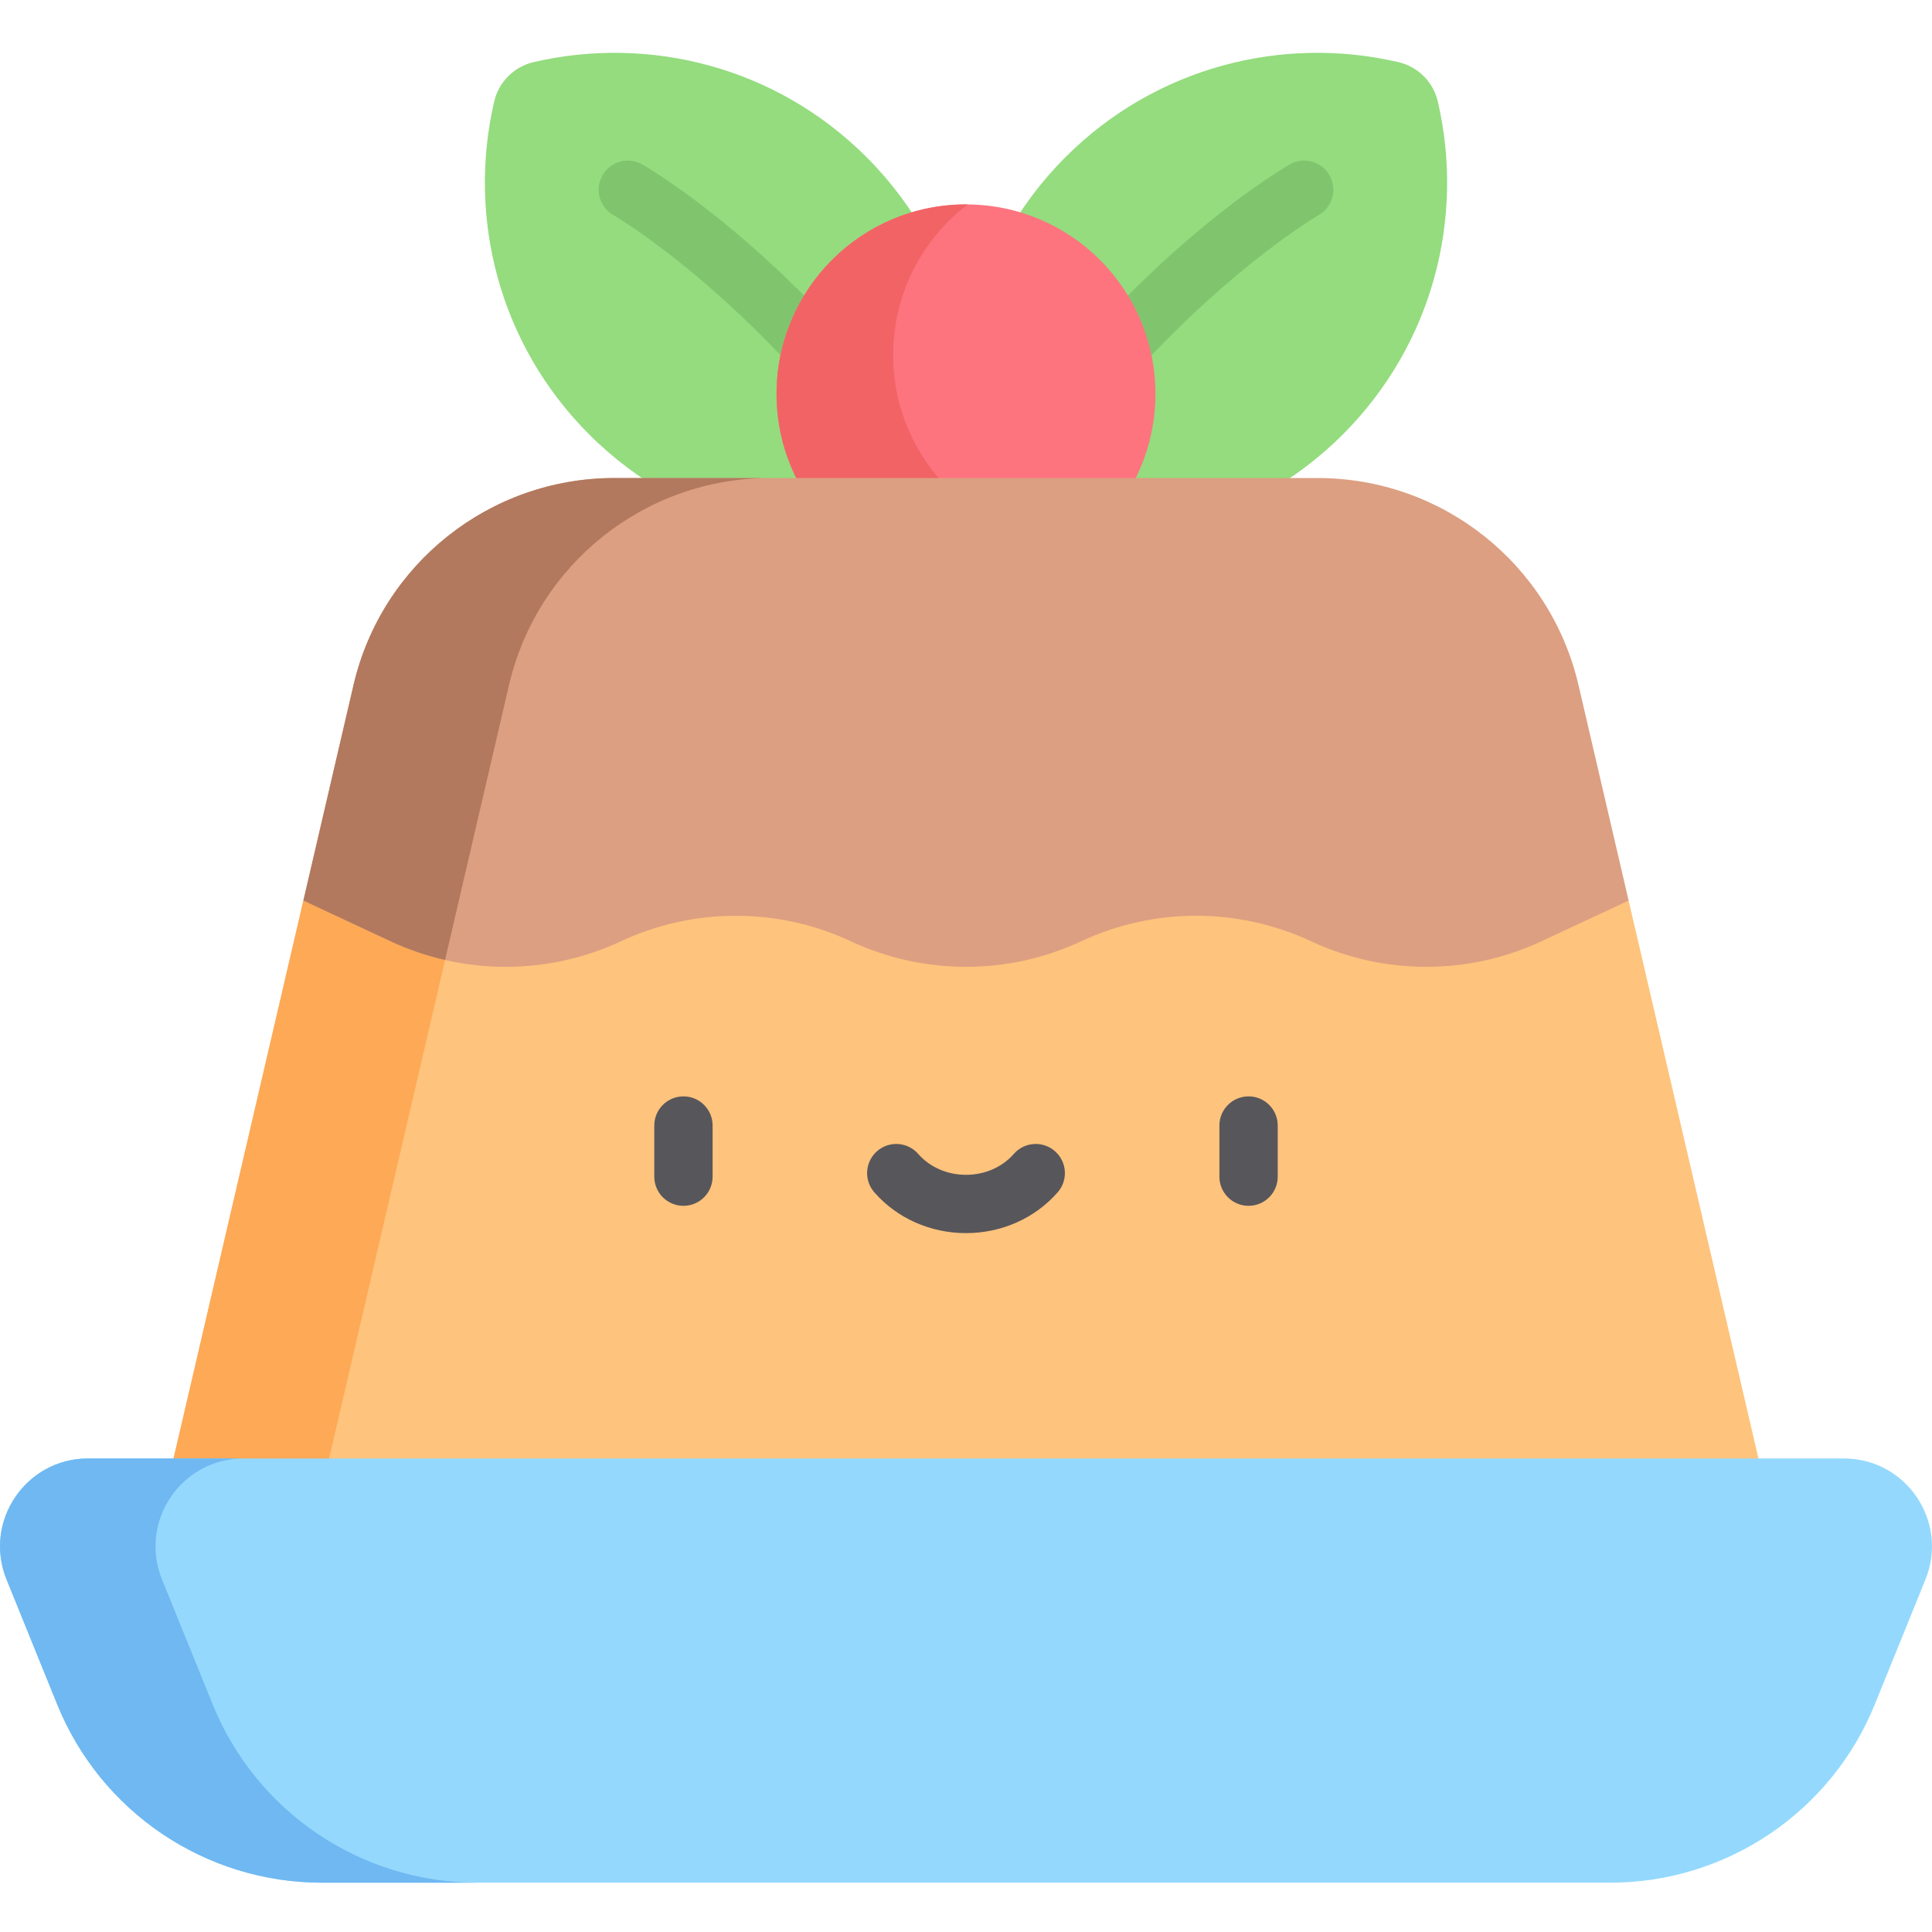
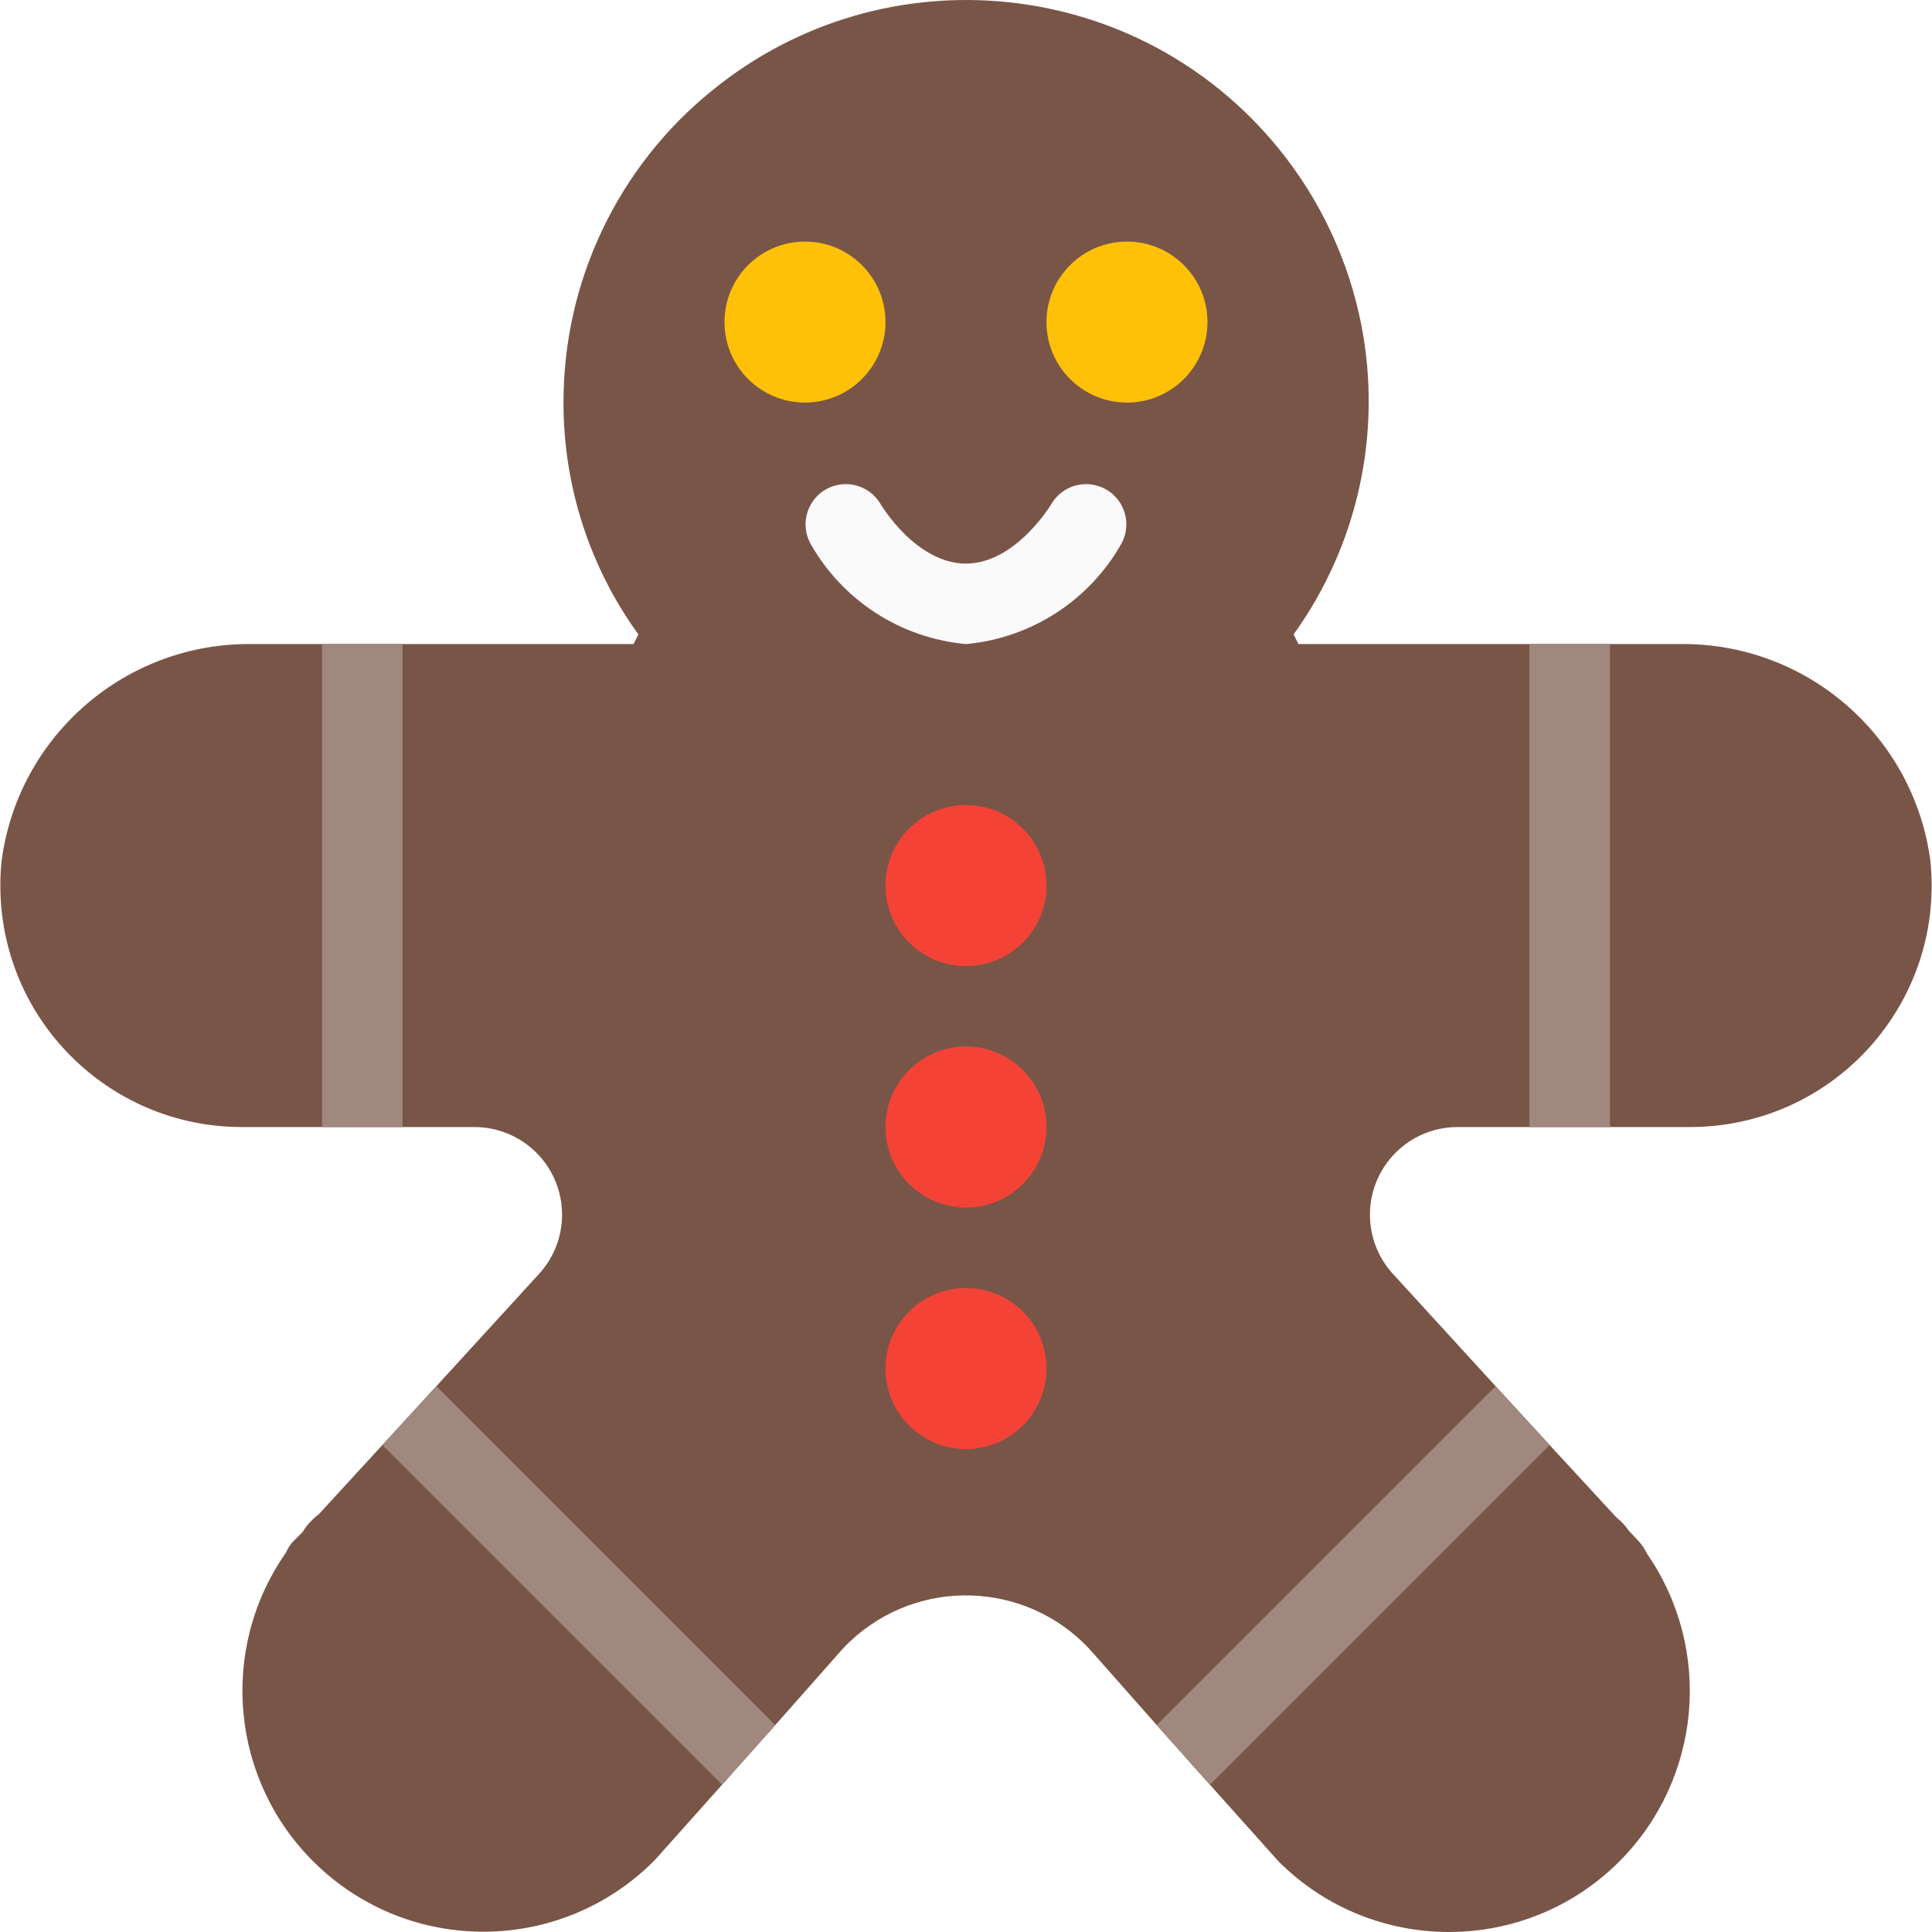
- <svg xmlns="http://www.w3.org/2000/svg" height="512pt" viewBox="0 -14 512 512" width="512pt">
-   <path d="m381.035 12.906c-1.211-5.191-5.25-9.23-10.441-10.441-30.707-7.148-64.301 1.242-88.234 25.18-26.074 26.074-33.699 63.605-22.891 96.387 32.781 10.812 70.312 3.184 96.387-22.891 23.938-23.934 32.328-57.527 25.18-88.234zm0 0" fill="#94dc7e" />
-   <path d="m259.461 134.941c-1.371 0-2.758-.363-4.016-1.133-3.645-2.219-4.793-6.977-2.57-10.617 39.578-64.875 86.914-92.469 88.91-93.609 3.703-2.121 8.422-.836 10.543 2.863 2.121 3.703.84 8.418-2.855 10.543-.488.281-46.039 26.996-83.406 88.25-1.457 2.387-4 3.703-6.605 3.703zm0 0" fill="#80c56e" />
-   <path d="m130.965 12.906c1.211-5.191 5.25-9.23 10.441-10.441 30.707-7.148 64.301 1.242 88.234 25.18 26.074 26.074 33.703 63.605 22.891 96.387-32.781 10.812-70.312 3.184-96.387-22.891-23.938-23.934-32.328-57.527-25.18-88.234zm0 0" fill="#94dc7e" />
-   <path d="m252.539 134.941c-2.605 0-5.148-1.316-6.602-3.703-37.535-61.52-82.945-87.988-83.402-88.246-3.703-2.121-4.984-6.844-2.863-10.547 2.121-3.703 6.84-4.984 10.543-2.863 1.996 1.141 49.332 28.734 88.91 93.609 2.223 3.641 1.074 8.395-2.57 10.617-1.254.77-2.645 1.133-4.016 1.133zm0 0" fill="#80c56e" />
-   <path d="m306.203 90.379c0 27.727-22.477 50.203-50.203 50.203s-50.203-22.477-50.203-50.203c0-27.727 22.477-50.203 50.203-50.203s50.203 22.477 50.203 50.203zm0 0" fill="#fd747f" />
-   <path d="m236.703 80.078c0-16.266 7.742-30.715 19.734-39.891-.148-.004-.289-.012-.438-.012-27.727 0-50.203 22.477-50.203 50.203 0 27.727 22.477 50.203 50.203 50.203 11.461 0 22.02-3.848 30.469-10.312-27.523-.234-49.766-22.613-49.766-50.191zm0 0" fill="#f26365" />
-   <path d="m431.598 224.645 34.41 147.863-210.008 56.215-210.004-56.215 34.406-147.863 42.504-42.504h268.855zm0 0" fill="#fec37c" />
-   <path d="m256 428.723 20.605-5.516-189.402-50.699 44.293-190.367h-8.59l-42.504 42.504-33.906 145.703-.5 2.16zm0 0" fill="#fda956" />
-   <path d="m496.836 437.695 13.43-33.109c6.219-15.328-5.062-32.078-21.605-32.078h-465.32c-16.543 0-27.824 16.75-21.605 32.078l13.43 33.109c11.582 28.559 39.324 47.238 70.141 47.238h341.391c30.816 0 58.555-18.68 70.141-47.238zm0 0" fill="#94d9fd" />
-   <path d="m56.371 437.695-13.43-33.109c-6.219-15.328 5.062-32.078 21.605-32.078h-41.207c-16.543 0-27.824 16.75-21.605 32.078l13.43 33.109c11.586 28.559 39.324 47.238 70.141 47.238h41.207c-30.816 0-58.555-18.68-70.141-47.238zm0 0" fill="#6fb8f2" />
-   <path d="m431.598 224.645-23.129 10.809c-9.664 4.516-20.078 6.766-30.496 6.766-10.414 0-20.832-2.25-30.492-6.766-9.66-4.52-20.078-6.77-30.492-6.77-10.418 0-20.832 2.25-30.496 6.77-9.66 4.516-20.078 6.766-30.492 6.766s-20.832-2.25-30.492-6.766c-9.664-4.52-20.078-6.77-30.492-6.77-10.418 0-20.832 2.25-30.496 6.77-19.324 9.027-41.66 9.027-60.984 0l-23.133-10.809 13.277-57.074c7.477-32.148 36.125-54.887 69.121-54.887h186.398c32.996 0 61.641 22.738 69.121 54.887zm0 0" fill="#dc9f82" />
-   <path d="m117.945 240.391 16.941-72.82c7.48-32.148 36.125-54.887 69.125-54.887h-41.207c-33 0-61.645 22.738-69.125 54.887l-.191.836-13.086 56.238 23.133 10.809c4.656 2.176 9.488 3.812 14.41 4.938zm0 0" fill="#b2795e" />
-   <g fill="#57565b">
-     <path d="m181.121 305.555c-4.266 0-7.727-3.457-7.727-7.727v-13.551c0-4.266 3.461-7.727 7.727-7.727s7.727 3.461 7.727 7.727v13.551c0 4.27-3.461 7.727-7.727 7.727zm0 0" />
-     <path d="m330.883 305.555c-4.27 0-7.727-3.457-7.727-7.727v-13.551c0-4.266 3.457-7.727 7.727-7.727 4.266 0 7.727 3.461 7.727 7.727v13.551c0 4.27-3.461 7.727-7.727 7.727zm0 0" />
-     <path d="m256 312.789c-9.434 0-18.289-3.941-24.297-10.816-2.809-3.215-2.48-8.094.73-10.902 3.211-2.809 8.094-2.48 10.902.73 3.074 3.52 7.691 5.539 12.664 5.539s9.59-2.02 12.664-5.535c2.809-3.215 7.691-3.543 10.902-.734 3.215 2.809 3.543 7.691.73 10.902-6.008 6.875-14.863 10.816-24.297 10.816zm0 0" />
+ <svg xmlns="http://www.w3.org/2000/svg" version="1.1" id="Capa_1" x="0px" y="0px" viewBox="0 0 512.02 512.02" style="enable-background:new 0 0 512.02 512.02;" xml:space="preserve">
+   <path style="fill:#795548;" d="M511.581,228.077c3.652,35.157-21.887,66.618-57.044,70.271c-2.169,0.225-4.348,0.34-6.529,0.343  h-61.867c-12.83,0.085-23.163,10.554-23.078,23.384c0.038,5.711,2.178,11.209,6.012,15.442l27.307,29.867l14.293,15.573l17.707,19.2  c1.243,0.959,2.323,2.112,3.2,3.413l2.987,3.2c0.761,0.912,1.406,1.916,1.92,2.987c17.528,25.365,14.479,59.622-7.253,81.493  c-24.909,24.978-65.351,25.034-90.329,0.125c-0.042-0.042-0.083-0.083-0.125-0.125l-18.133-20.267l-14.08-15.787l-17.92-20.267  c-16.948-18.027-45.3-18.901-63.327-1.953c-0.671,0.631-1.322,1.282-1.953,1.953l-17.92,20.267l-14.08,15.787l-17.707,19.84  c-24.702,25.166-65.128,25.542-90.295,0.84c-22.25-21.84-25.474-56.556-7.625-82.12c0.442-0.997,1.016-1.93,1.707-2.773l2.773-2.773  c0.691-1.187,1.554-2.265,2.56-3.2c0.514-0.557,1.086-1.058,1.707-1.493l16.853-18.347l14.293-15.573l27.307-29.867  c8.613-9.51,7.886-24.202-1.624-32.815c-4.233-3.834-9.731-5.974-15.442-6.012H64.007c-35.346-0.046-63.962-28.738-63.916-64.084  c0.003-2.181,0.117-4.36,0.343-6.529c4.431-33.236,33.034-57.897,66.56-57.387h100.907l1.28-2.56  c-12.931-17.873-19.875-39.38-19.84-61.44c-0.058-32.144,14.455-62.582,39.467-82.773c45.703-37.17,112.886-30.253,150.056,15.451  c10.997,13.521,18.513,29.531,21.891,46.629c5.63,28.678-0.856,58.407-17.92,82.133l1.28,2.56h100.907  C478.547,170.18,507.15,194.84,511.581,228.077z" />
+   <g>
+     <path style="fill:#F44336;" d="M256.007,384.023c-11.782,0-21.333-9.551-21.333-21.333s9.551-21.333,21.333-21.333   c11.782,0,21.333,9.551,21.333,21.333S267.79,384.023,256.007,384.023z" />
+     <path style="fill:#F44336;" d="M256.007,320.023c-11.782,0-21.333-9.551-21.333-21.333s9.551-21.333,21.333-21.333   c11.782,0,21.333,9.551,21.333,21.333S267.79,320.023,256.007,320.023z" />
+     <path style="fill:#F44336;" d="M256.007,256.023c-11.782,0-21.333-9.551-21.333-21.333c0-11.782,9.551-21.333,21.333-21.333   c11.782,0,21.333,9.551,21.333,21.333C277.341,246.472,267.79,256.023,256.007,256.023z" />
  </g>
+   <g>
+     <path style="fill:#FFC107;" d="M213.341,106.69c-11.782,0-21.333-9.551-21.333-21.333s9.551-21.333,21.333-21.333   c11.782,0,21.333,9.551,21.333,21.333S225.123,106.69,213.341,106.69z" />
+     <path style="fill:#FFC107;" d="M298.674,106.69c-11.782,0-21.333-9.551-21.333-21.333s9.551-21.333,21.333-21.333   s21.333,9.551,21.333,21.333S310.456,106.69,298.674,106.69z" />
+   </g>
+   <g>
+     <rect x="85.341" y="170.69" style="fill:#A1887F;" width="21.333" height="128" />
+     <rect x="405.341" y="170.69" style="fill:#A1887F;" width="21.333" height="128" />
+     <polygon style="fill:#A1887F;" points="205.447,457.197 191.367,472.983 101.341,382.957 115.634,367.383  " />
+     <polygon style="fill:#A1887F;" points="410.674,382.957 320.647,472.983 306.567,457.197 396.381,367.383  " />
+   </g>
+   <path style="fill:#FAFAFA;" d="M256.007,170.69c-17.339-1.569-32.79-11.585-41.301-26.773c-2.733-5.219-0.719-11.665,4.5-14.398  c4.983-2.61,11.135-0.902,14.06,3.902c0.341,0.555,9.515,15.936,22.741,15.936c13.227,0,22.656-15.787,22.72-15.936  c3.063-5.032,9.626-6.628,14.658-3.564c4.804,2.925,6.512,9.078,3.902,14.06C288.781,159.099,273.339,169.114,256.007,170.69z" />
+   <g>
+ </g>
+   <g>
+ </g>
+   <g>
+ </g>
+   <g>
+ </g>
+   <g>
+ </g>
+   <g>
+ </g>
+   <g>
+ </g>
+   <g>
+ </g>
+   <g>
+ </g>
+   <g>
+ </g>
+   <g>
+ </g>
+   <g>
+ </g>
+   <g>
+ </g>
+   <g>
+ </g>
+   <g>
+ </g>
</svg>
